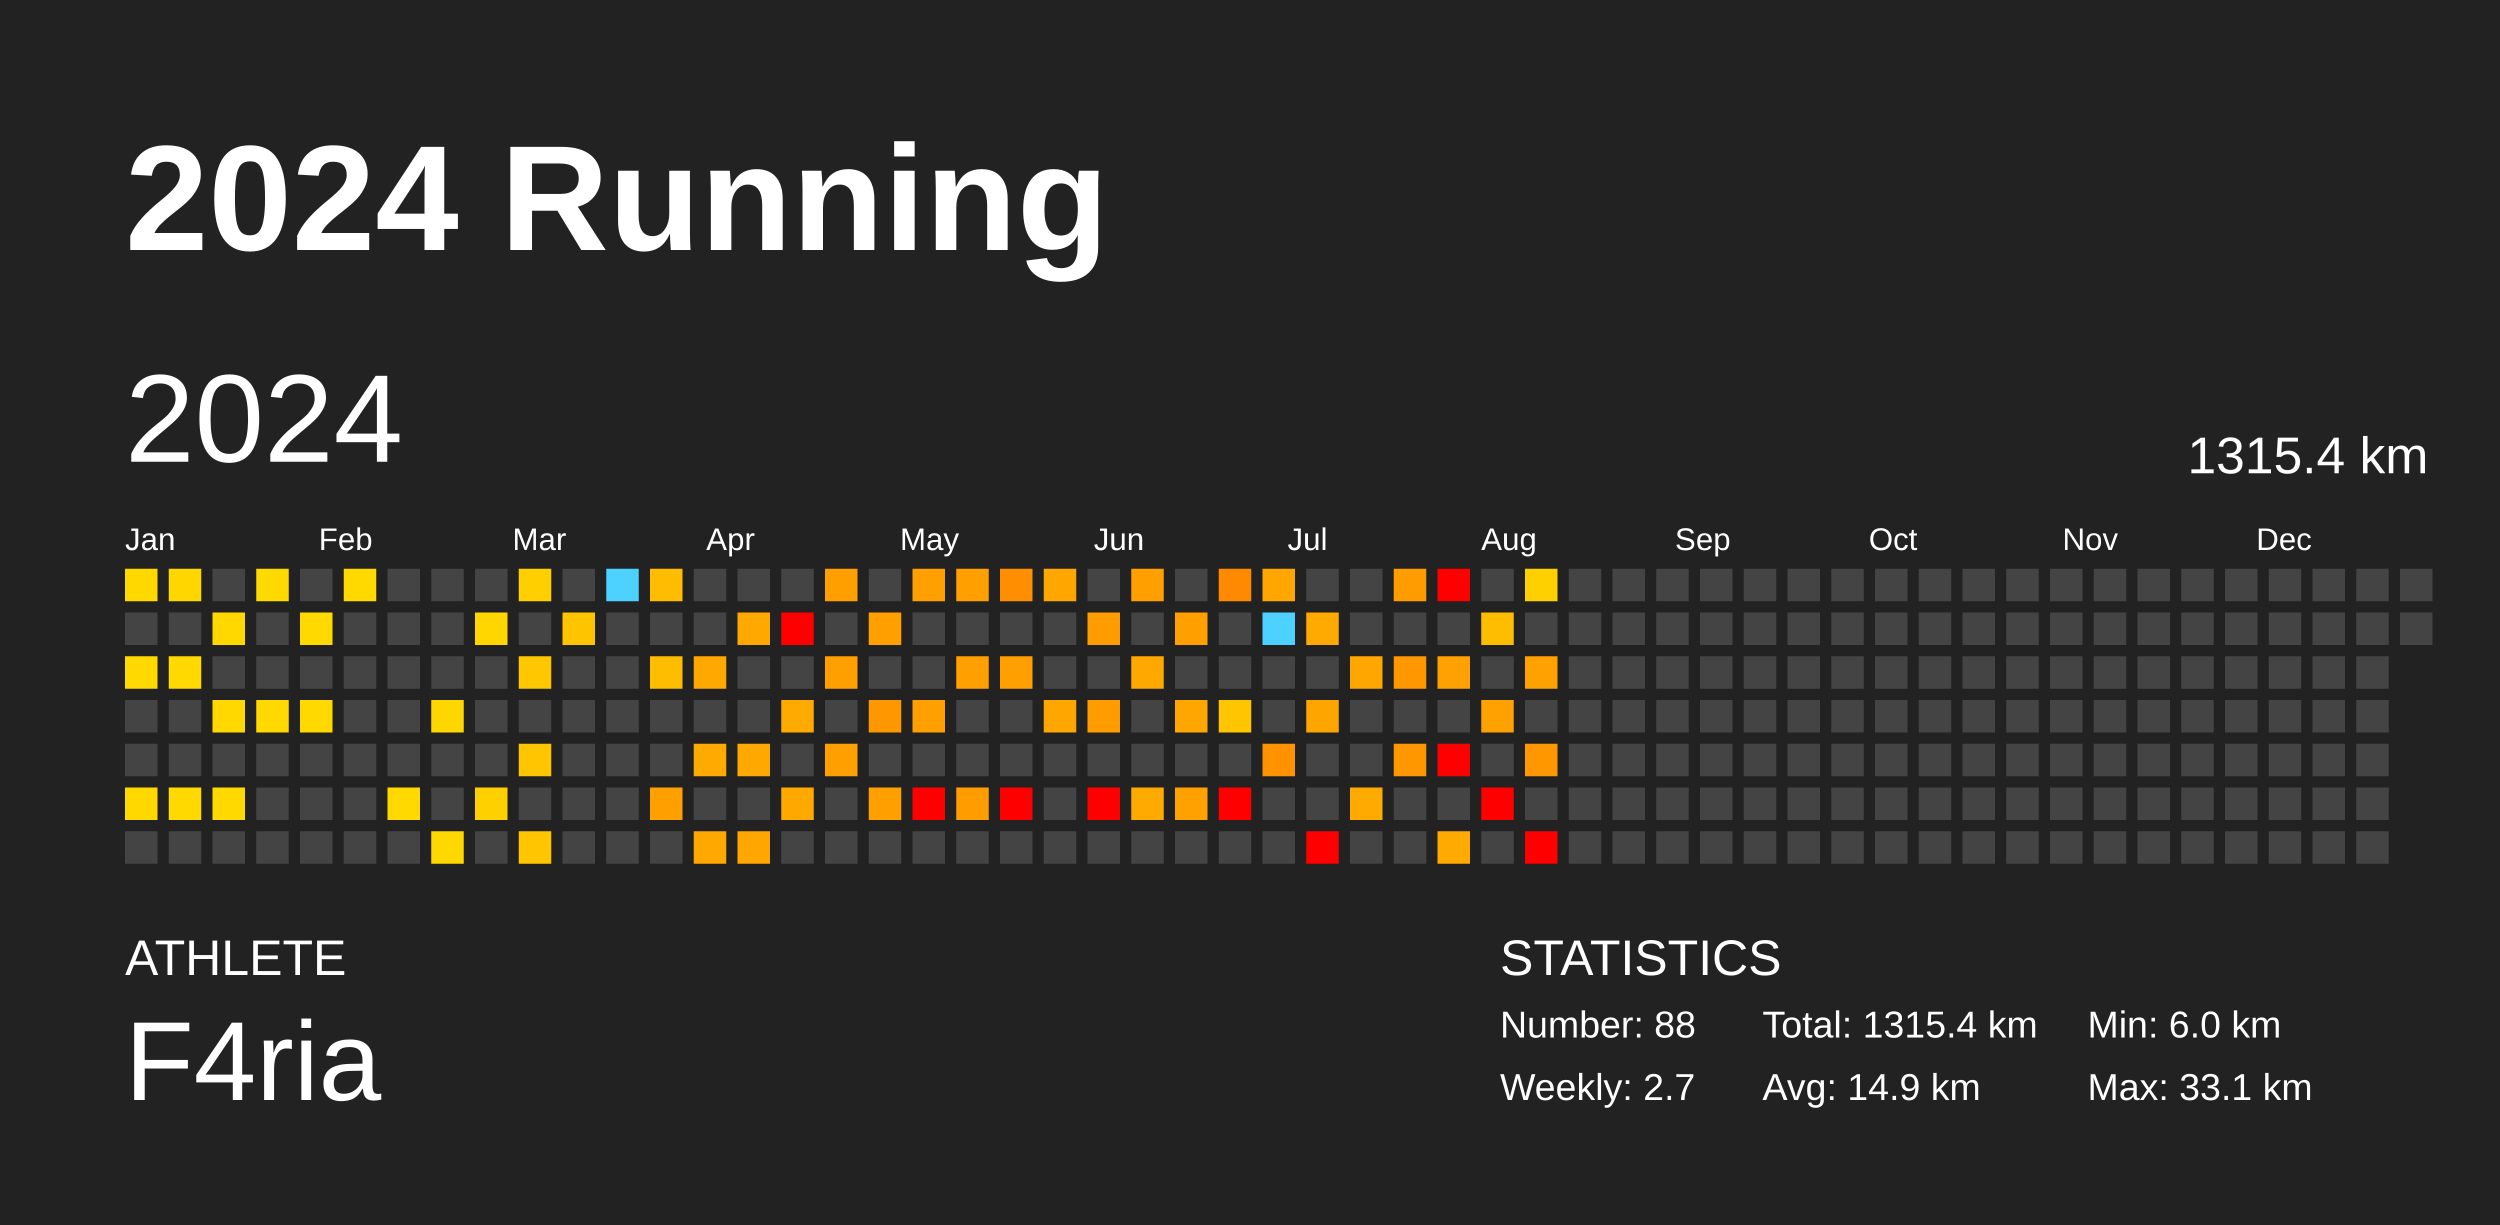
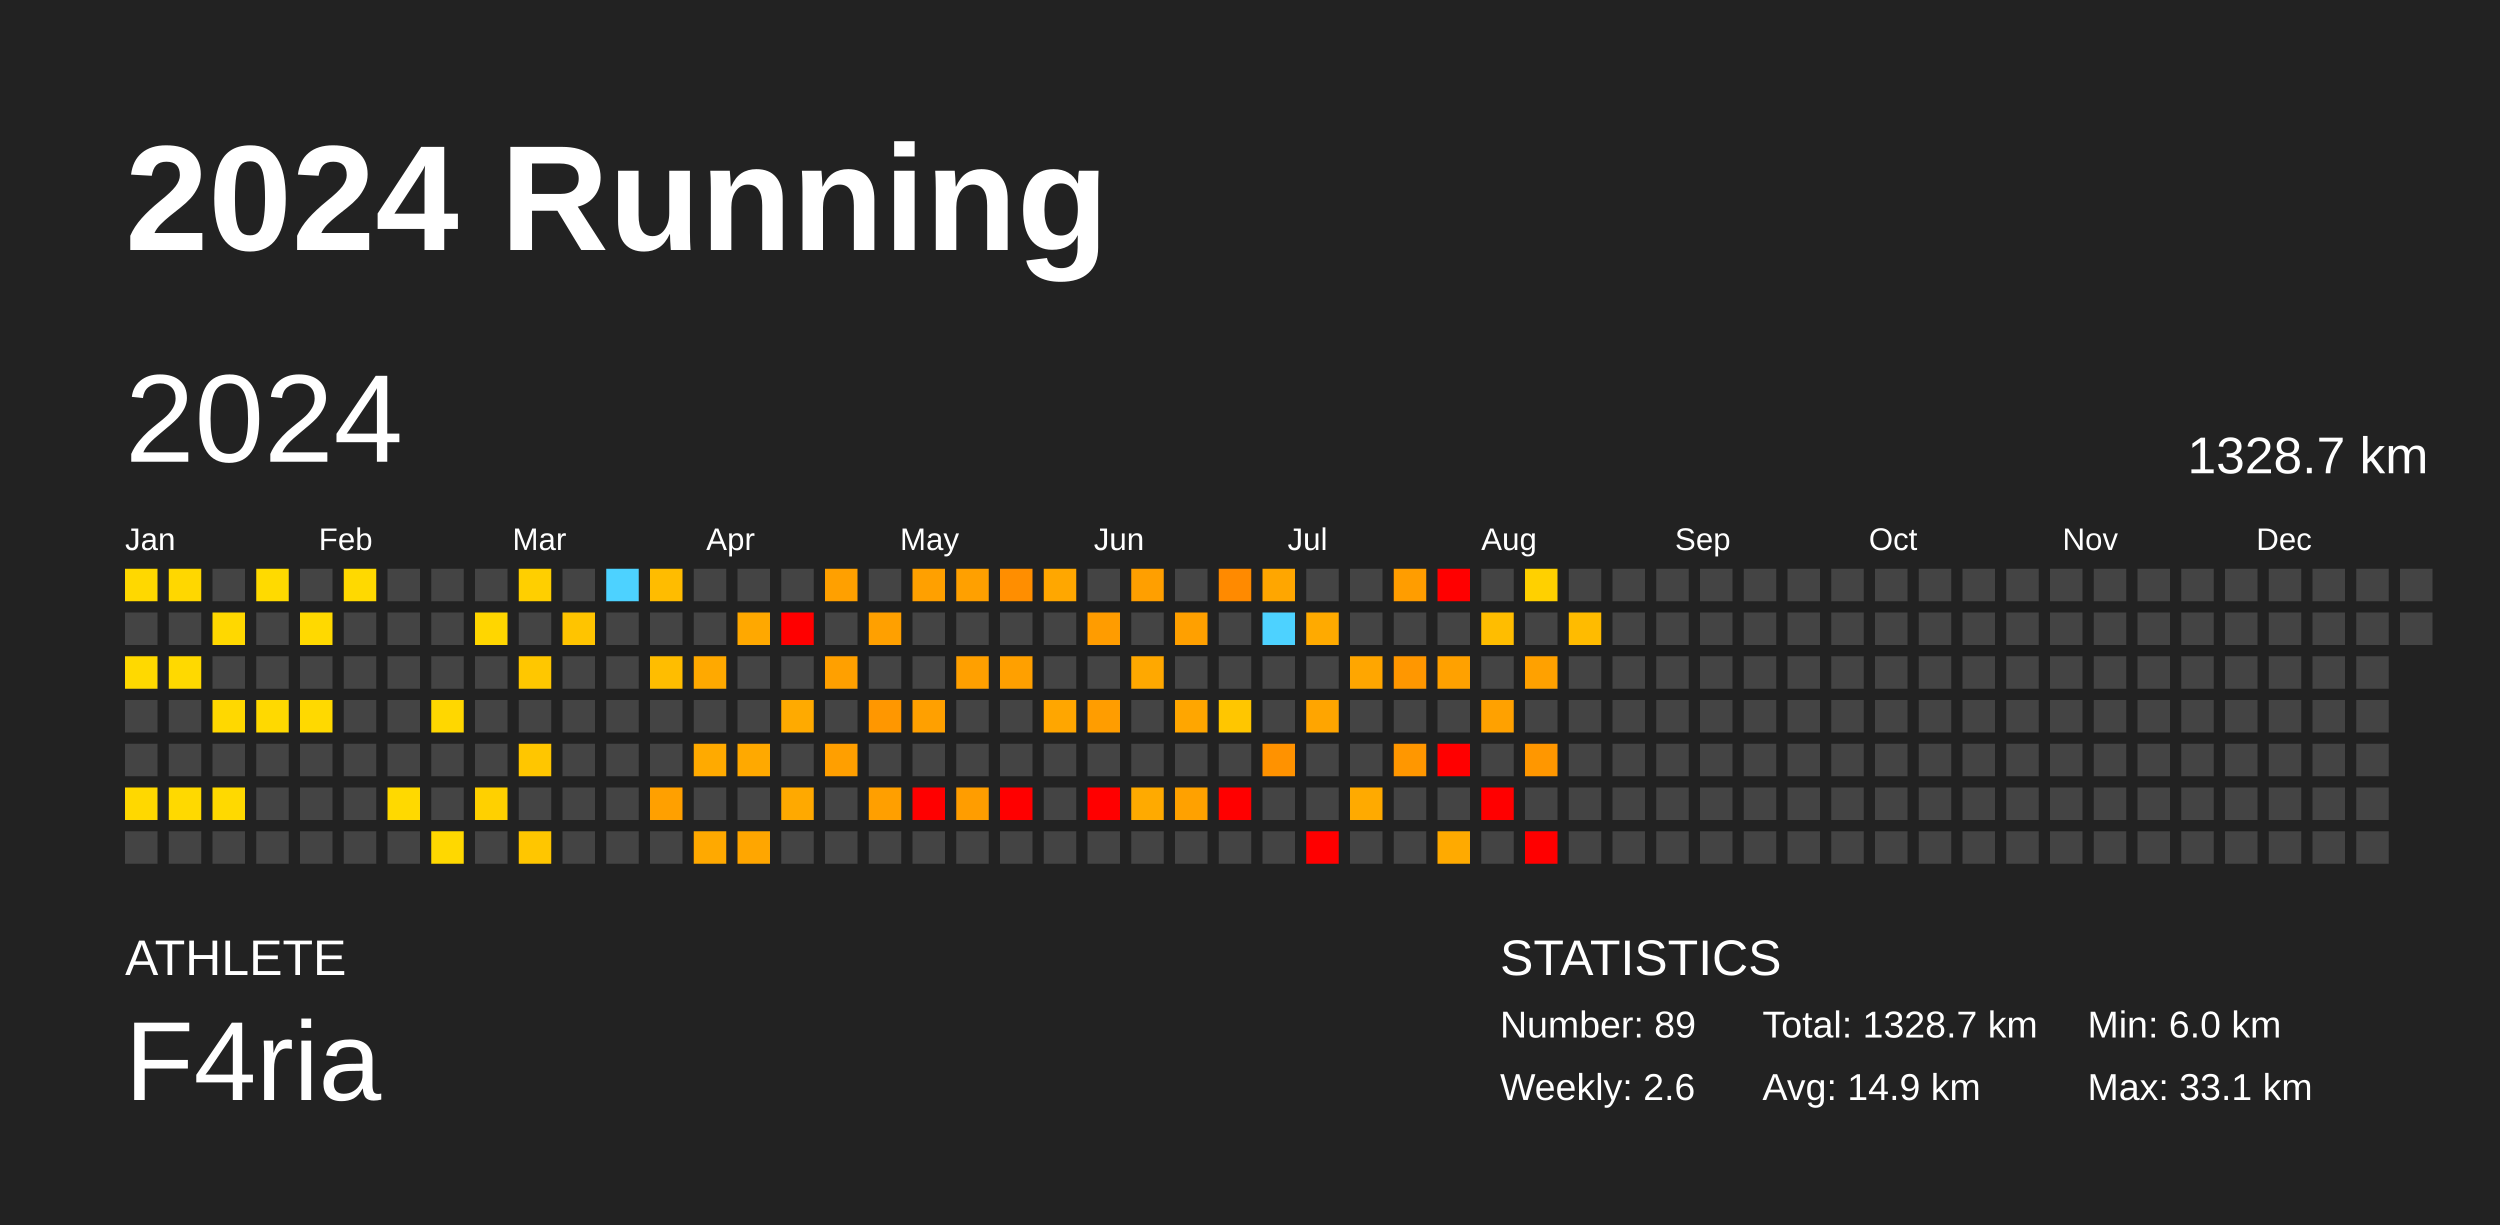
<svg xmlns="http://www.w3.org/2000/svg" baseProfile="full" height="98mm" version="1.1" viewBox="0,0,200,98" width="200mm">
  <defs />
  <rect fill="#222222" height="98" width="200" x="0" y="0" />
  <text fill="#FFFFFF" style="font-size:12px; font-family:Arial; font-weight:bold;" x="10" y="20">2024 Running</text>
  <text fill="#FFFFFF" style="font-size:4px; font-family:Arial" x="10" y="78">ATHLETE</text>
  <text fill="#FFFFFF" style="font-size:9px; font-family:Arial" x="10" y="88">F4ria</text>
  <text fill="#FFFFFF" style="font-size:4px; font-family:Arial" x="120" y="78">STATISTICS</text>
-   <text fill="#FFFFFF" style="font-size:3px; font-family:Arial" x="120" y="83">Number: 88</text>
-   <text fill="#FFFFFF" style="font-size:3px; font-family:Arial" x="120" y="88">Weekly: 2.7</text>
-   <text fill="#FFFFFF" style="font-size:3px; font-family:Arial" x="141" y="83">Total: 1315.4 km</text>
+   <text fill="#FFFFFF" style="font-size:3px; font-family:Arial" x="120" y="83">Number: 89</text>
+   <text fill="#FFFFFF" style="font-size:3px; font-family:Arial" x="120" y="88">Weekly: 2.6</text>
+   <text fill="#FFFFFF" style="font-size:3px; font-family:Arial" x="141" y="83">Total: 1328.7 km</text>
  <text fill="#FFFFFF" style="font-size:3px; font-family:Arial" x="141" y="88">Avg: 14.9 km</text>
  <text fill="#FFFFFF" style="font-size:3px; font-family:Arial" x="167" y="83">Min: 6.0 km</text>
  <text fill="#FFFFFF" style="font-size:3px; font-family:Arial" x="167" y="88">Max: 33.1 km</text>
  <text dominant-baseline="hanging" fill="#FFFFFF" style="font-size:10.0px; font-family:Arial;" x="10" y="30">2024</text>
-   <text dominant-baseline="hanging" fill="#FFFFFF" style="font-size:4.125px; font-family:Arial;" x="175" y="35">1315.4 km</text>
+   <text dominant-baseline="hanging" fill="#FFFFFF" style="font-size:4.125px; font-family:Arial;" x="175" y="35">1328.7 km</text>
  <text fill="#FFFFFF" style="font-size:2.5px; font-family:Arial" x="10.0" y="44">Jan</text>
  <text fill="#FFFFFF" style="font-size:2.5px; font-family:Arial" x="25.5" y="44">Feb</text>
  <text fill="#FFFFFF" style="font-size:2.5px; font-family:Arial" x="41.0" y="44">Mar</text>
  <text fill="#FFFFFF" style="font-size:2.5px; font-family:Arial" x="56.5" y="44">Apr</text>
  <text fill="#FFFFFF" style="font-size:2.5px; font-family:Arial" x="72.0" y="44">May</text>
  <text fill="#FFFFFF" style="font-size:2.5px; font-family:Arial" x="87.5" y="44">Jun</text>
  <text fill="#FFFFFF" style="font-size:2.5px; font-family:Arial" x="103.0" y="44">Jul</text>
  <text fill="#FFFFFF" style="font-size:2.5px; font-family:Arial" x="118.5" y="44">Aug</text>
  <text fill="#FFFFFF" style="font-size:2.5px; font-family:Arial" x="134.0" y="44">Sep</text>
  <text fill="#FFFFFF" style="font-size:2.5px; font-family:Arial" x="149.5" y="44">Oct</text>
  <text fill="#FFFFFF" style="font-size:2.5px; font-family:Arial" x="165.0" y="44">Nov</text>
  <text fill="#FFFFFF" style="font-size:2.5px; font-family:Arial" x="180.5" y="44">Dec</text>
  <rect fill="#ffd800" height="2.6" width="2.6" x="10.0" y="45.5" />
  <rect fill="#444444" height="2.6" width="2.6" x="10.0" y="49.0" />
  <rect fill="#ffd900" height="2.6" width="2.6" x="10.0" y="52.5" />
  <rect fill="#444444" height="2.6" width="2.6" x="10.0" y="56.0" />
  <rect fill="#444444" height="2.6" width="2.6" x="10.0" y="59.5" />
  <rect fill="#ffd800" height="2.6" width="2.6" x="10.0" y="63.0" />
  <rect fill="#444444" height="2.6" width="2.6" x="10.0" y="66.5" />
  <rect fill="#ffd700" height="2.6" width="2.6" x="13.5" y="45.5" />
  <rect fill="#444444" height="2.6" width="2.6" x="13.5" y="49.0" />
  <rect fill="#ffd900" height="2.6" width="2.6" x="13.5" y="52.5" />
  <rect fill="#444444" height="2.6" width="2.6" x="13.5" y="56.0" />
  <rect fill="#444444" height="2.6" width="2.6" x="13.5" y="59.5" />
  <rect fill="#ffd900" height="2.6" width="2.6" x="13.5" y="63.0" />
  <rect fill="#444444" height="2.6" width="2.6" x="13.5" y="66.5" />
  <rect fill="#444444" height="2.6" width="2.6" x="17.0" y="45.5" />
  <rect fill="#ffd800" height="2.6" width="2.6" x="17.0" y="49.0" />
  <rect fill="#444444" height="2.6" width="2.6" x="17.0" y="52.5" />
  <rect fill="#ffd800" height="2.6" width="2.6" x="17.0" y="56.0" />
  <rect fill="#444444" height="2.6" width="2.6" x="17.0" y="59.5" />
  <rect fill="#ffd900" height="2.6" width="2.6" x="17.0" y="63.0" />
  <rect fill="#444444" height="2.6" width="2.6" x="17.0" y="66.5" />
  <rect fill="#ffda00" height="2.6" width="2.6" x="20.5" y="45.5" />
  <rect fill="#444444" height="2.6" width="2.6" x="20.5" y="49.0" />
  <rect fill="#444444" height="2.6" width="2.6" x="20.5" y="52.5" />
  <rect fill="#ffd900" height="2.6" width="2.6" x="20.5" y="56.0" />
  <rect fill="#444444" height="2.6" width="2.6" x="20.5" y="59.5" />
  <rect fill="#444444" height="2.6" width="2.6" x="20.5" y="63.0" />
  <rect fill="#444444" height="2.6" width="2.6" x="20.5" y="66.5" />
  <rect fill="#444444" height="2.6" width="2.6" x="24.0" y="45.5" />
  <rect fill="#ffd900" height="2.6" width="2.6" x="24.0" y="49.0" />
  <rect fill="#444444" height="2.6" width="2.6" x="24.0" y="52.5" />
  <rect fill="#ffd900" height="2.6" width="2.6" x="24.0" y="56.0" />
  <rect fill="#444444" height="2.6" width="2.6" x="24.0" y="59.5" />
  <rect fill="#444444" height="2.6" width="2.6" x="24.0" y="63.0" />
  <rect fill="#444444" height="2.6" width="2.6" x="24.0" y="66.5" />
  <rect fill="#ffd900" height="2.6" width="2.6" x="27.5" y="45.5" />
  <rect fill="#444444" height="2.6" width="2.6" x="27.5" y="49.0" />
  <rect fill="#444444" height="2.6" width="2.6" x="27.5" y="52.5" />
  <rect fill="#444444" height="2.6" width="2.6" x="27.5" y="56.0" />
  <rect fill="#444444" height="2.6" width="2.6" x="27.5" y="59.5" />
  <rect fill="#444444" height="2.6" width="2.6" x="27.5" y="63.0" />
  <rect fill="#444444" height="2.6" width="2.6" x="27.5" y="66.5" />
  <rect fill="#444444" height="2.6" width="2.6" x="31.0" y="45.5" />
  <rect fill="#444444" height="2.6" width="2.6" x="31.0" y="49.0" />
  <rect fill="#444444" height="2.6" width="2.6" x="31.0" y="52.5" />
  <rect fill="#444444" height="2.6" width="2.6" x="31.0" y="56.0" />
  <rect fill="#444444" height="2.6" width="2.6" x="31.0" y="59.5" />
  <rect fill="#ffd900" height="2.6" width="2.6" x="31.0" y="63.0" />
  <rect fill="#444444" height="2.6" width="2.6" x="31.0" y="66.5" />
  <rect fill="#444444" height="2.6" width="2.6" x="34.5" y="45.5" />
  <rect fill="#444444" height="2.6" width="2.6" x="34.5" y="49.0" />
  <rect fill="#444444" height="2.6" width="2.6" x="34.5" y="52.5" />
  <rect fill="#ffd700" height="2.6" width="2.6" x="34.5" y="56.0" />
  <rect fill="#444444" height="2.6" width="2.6" x="34.5" y="59.5" />
  <rect fill="#444444" height="2.6" width="2.6" x="34.5" y="63.0" />
  <rect fill="#ffd800" height="2.6" width="2.6" x="34.5" y="66.5" />
  <rect fill="#444444" height="2.6" width="2.6" x="38.0" y="45.5" />
  <rect fill="#ffd600" height="2.6" width="2.6" x="38.0" y="49.0" />
  <rect fill="#444444" height="2.6" width="2.6" x="38.0" y="52.5" />
  <rect fill="#444444" height="2.6" width="2.6" x="38.0" y="56.0" />
  <rect fill="#444444" height="2.6" width="2.6" x="38.0" y="59.5" />
  <rect fill="#ffd000" height="2.6" width="2.6" x="38.0" y="63.0" />
  <rect fill="#444444" height="2.6" width="2.6" x="38.0" y="66.5" />
  <rect fill="#ffcf00" height="2.6" width="2.6" x="41.5" y="45.5" />
  <rect fill="#444444" height="2.6" width="2.6" x="41.5" y="49.0" />
  <rect fill="#ffc700" height="2.6" width="2.6" x="41.5" y="52.5" />
  <rect fill="#444444" height="2.6" width="2.6" x="41.5" y="56.0" />
  <rect fill="#ffc600" height="2.6" width="2.6" x="41.5" y="59.5" />
  <rect fill="#444444" height="2.6" width="2.6" x="41.5" y="63.0" />
  <rect fill="#ffc600" height="2.6" width="2.6" x="41.5" y="66.5" />
  <rect fill="#444444" height="2.6" width="2.6" x="45.0" y="45.5" />
  <rect fill="#ffc400" height="2.6" width="2.6" x="45.0" y="49.0" />
  <rect fill="#444444" height="2.6" width="2.6" x="45.0" y="52.5" />
  <rect fill="#444444" height="2.6" width="2.6" x="45.0" y="56.0" />
  <rect fill="#444444" height="2.6" width="2.6" x="45.0" y="59.5" />
  <rect fill="#444444" height="2.6" width="2.6" x="45.0" y="63.0" />
  <rect fill="#444444" height="2.6" width="2.6" x="45.0" y="66.5" />
  <rect fill="#4dd2ff" height="2.6" width="2.6" x="48.5" y="45.5" />
  <rect fill="#444444" height="2.6" width="2.6" x="48.5" y="49.0" />
  <rect fill="#444444" height="2.6" width="2.6" x="48.5" y="52.5" />
  <rect fill="#444444" height="2.6" width="2.6" x="48.5" y="56.0" />
  <rect fill="#444444" height="2.6" width="2.6" x="48.5" y="59.5" />
  <rect fill="#444444" height="2.6" width="2.6" x="48.5" y="63.0" />
  <rect fill="#444444" height="2.6" width="2.6" x="48.5" y="66.5" />
  <rect fill="#ffbc00" height="2.6" width="2.6" x="52.0" y="45.5" />
  <rect fill="#444444" height="2.6" width="2.6" x="52.0" y="49.0" />
  <rect fill="#ffbd00" height="2.6" width="2.6" x="52.0" y="52.5" />
  <rect fill="#444444" height="2.6" width="2.6" x="52.0" y="56.0" />
  <rect fill="#444444" height="2.6" width="2.6" x="52.0" y="59.5" />
  <rect fill="#ffa000" height="2.6" width="2.6" x="52.0" y="63.0" />
  <rect fill="#444444" height="2.6" width="2.6" x="52.0" y="66.5" />
  <rect fill="#444444" height="2.6" width="2.6" x="55.5" y="45.5" />
  <rect fill="#444444" height="2.6" width="2.6" x="55.5" y="49.0" />
  <rect fill="#ffa900" height="2.6" width="2.6" x="55.5" y="52.5" />
  <rect fill="#444444" height="2.6" width="2.6" x="55.5" y="56.0" />
  <rect fill="#ffaa00" height="2.6" width="2.6" x="55.5" y="59.5" />
  <rect fill="#444444" height="2.6" width="2.6" x="55.5" y="63.0" />
  <rect fill="#ffa900" height="2.6" width="2.6" x="55.5" y="66.5" />
  <rect fill="#444444" height="2.6" width="2.6" x="59.0" y="45.5" />
  <rect fill="#ffa800" height="2.6" width="2.6" x="59.0" y="49.0" />
  <rect fill="#444444" height="2.6" width="2.6" x="59.0" y="52.5" />
  <rect fill="#444444" height="2.6" width="2.6" x="59.0" y="56.0" />
  <rect fill="#ffa900" height="2.6" width="2.6" x="59.0" y="59.5" />
  <rect fill="#444444" height="2.6" width="2.6" x="59.0" y="63.0" />
  <rect fill="#ffa600" height="2.6" width="2.6" x="59.0" y="66.5" />
  <rect fill="#444444" height="2.6" width="2.6" x="62.5" y="45.5" />
  <rect fill="red" height="2.6" width="2.6" x="62.5" y="49.0" />
  <rect fill="#444444" height="2.6" width="2.6" x="62.5" y="52.5" />
  <rect fill="#ffaa00" height="2.6" width="2.6" x="62.5" y="56.0" />
  <rect fill="#444444" height="2.6" width="2.6" x="62.5" y="59.5" />
  <rect fill="#ffa900" height="2.6" width="2.6" x="62.5" y="63.0" />
  <rect fill="#444444" height="2.6" width="2.6" x="62.5" y="66.5" />
  <rect fill="#ffa000" height="2.6" width="2.6" x="66.0" y="45.5" />
  <rect fill="#444444" height="2.6" width="2.6" x="66.0" y="49.0" />
  <rect fill="#ffa000" height="2.6" width="2.6" x="66.0" y="52.5" />
  <rect fill="#444444" height="2.6" width="2.6" x="66.0" y="56.0" />
  <rect fill="#ff9f00" height="2.6" width="2.6" x="66.0" y="59.5" />
  <rect fill="#444444" height="2.6" width="2.6" x="66.0" y="63.0" />
  <rect fill="#444444" height="2.6" width="2.6" x="66.0" y="66.5" />
  <rect fill="#444444" height="2.6" width="2.6" x="69.5" y="45.5" />
  <rect fill="#ffa000" height="2.6" width="2.6" x="69.5" y="49.0" />
  <rect fill="#444444" height="2.6" width="2.6" x="69.5" y="52.5" />
  <rect fill="#ff9700" height="2.6" width="2.6" x="69.5" y="56.0" />
  <rect fill="#444444" height="2.6" width="2.6" x="69.5" y="59.5" />
  <rect fill="#ff9f00" height="2.6" width="2.6" x="69.5" y="63.0" />
  <rect fill="#444444" height="2.6" width="2.6" x="69.5" y="66.5" />
  <rect fill="#ffa000" height="2.6" width="2.6" x="73.0" y="45.5" />
  <rect fill="#444444" height="2.6" width="2.6" x="73.0" y="49.0" />
  <rect fill="#444444" height="2.6" width="2.6" x="73.0" y="52.5" />
  <rect fill="#ffa000" height="2.6" width="2.6" x="73.0" y="56.0" />
  <rect fill="#444444" height="2.6" width="2.6" x="73.0" y="59.5" />
  <rect fill="red" height="2.6" width="2.6" x="73.0" y="63.0" />
  <rect fill="#444444" height="2.6" width="2.6" x="73.0" y="66.5" />
  <rect fill="#ffa000" height="2.6" width="2.6" x="76.5" y="45.5" />
  <rect fill="#444444" height="2.6" width="2.6" x="76.5" y="49.0" />
  <rect fill="#ffa000" height="2.6" width="2.6" x="76.5" y="52.5" />
  <rect fill="#444444" height="2.6" width="2.6" x="76.5" y="56.0" />
  <rect fill="#444444" height="2.6" width="2.6" x="76.5" y="59.5" />
  <rect fill="#ff9d00" height="2.6" width="2.6" x="76.5" y="63.0" />
  <rect fill="#444444" height="2.6" width="2.6" x="76.5" y="66.5" />
  <rect fill="#ff8e00" height="2.6" width="2.6" x="80.0" y="45.5" />
  <rect fill="#444444" height="2.6" width="2.6" x="80.0" y="49.0" />
  <rect fill="#ffa000" height="2.6" width="2.6" x="80.0" y="52.5" />
  <rect fill="#444444" height="2.6" width="2.6" x="80.0" y="56.0" />
  <rect fill="#444444" height="2.6" width="2.6" x="80.0" y="59.5" />
  <rect fill="red" height="2.6" width="2.6" x="80.0" y="63.0" />
  <rect fill="#444444" height="2.6" width="2.6" x="80.0" y="66.5" />
  <rect fill="#ffa700" height="2.6" width="2.6" x="83.5" y="45.5" />
  <rect fill="#444444" height="2.6" width="2.6" x="83.5" y="49.0" />
  <rect fill="#444444" height="2.6" width="2.6" x="83.5" y="52.5" />
  <rect fill="#ffa600" height="2.6" width="2.6" x="83.5" y="56.0" />
  <rect fill="#444444" height="2.6" width="2.6" x="83.5" y="59.5" />
  <rect fill="#444444" height="2.6" width="2.6" x="83.5" y="63.0" />
  <rect fill="#444444" height="2.6" width="2.6" x="83.5" y="66.5" />
  <rect fill="#444444" height="2.6" width="2.6" x="87.0" y="45.5" />
  <rect fill="#ff9c00" height="2.6" width="2.6" x="87.0" y="49.0" />
  <rect fill="#444444" height="2.6" width="2.6" x="87.0" y="52.5" />
  <rect fill="#ff9d00" height="2.6" width="2.6" x="87.0" y="56.0" />
  <rect fill="#444444" height="2.6" width="2.6" x="87.0" y="59.5" />
  <rect fill="red" height="2.6" width="2.6" x="87.0" y="63.0" />
  <rect fill="#444444" height="2.6" width="2.6" x="87.0" y="66.5" />
  <rect fill="#ff9f00" height="2.6" width="2.6" x="90.5" y="45.5" />
  <rect fill="#444444" height="2.6" width="2.6" x="90.5" y="49.0" />
  <rect fill="#ffa800" height="2.6" width="2.6" x="90.5" y="52.5" />
  <rect fill="#444444" height="2.6" width="2.6" x="90.5" y="56.0" />
  <rect fill="#444444" height="2.6" width="2.6" x="90.5" y="59.5" />
  <rect fill="#ffaa00" height="2.6" width="2.6" x="90.5" y="63.0" />
  <rect fill="#444444" height="2.6" width="2.6" x="90.5" y="66.5" />
  <rect fill="#444444" height="2.6" width="2.6" x="94.0" y="45.5" />
  <rect fill="#ffa000" height="2.6" width="2.6" x="94.0" y="49.0" />
  <rect fill="#444444" height="2.6" width="2.6" x="94.0" y="52.5" />
  <rect fill="#ffa600" height="2.6" width="2.6" x="94.0" y="56.0" />
  <rect fill="#444444" height="2.6" width="2.6" x="94.0" y="59.5" />
  <rect fill="#ffa100" height="2.6" width="2.6" x="94.0" y="63.0" />
  <rect fill="#444444" height="2.6" width="2.6" x="94.0" y="66.5" />
  <rect fill="#ff8a00" height="2.6" width="2.6" x="97.5" y="45.5" />
  <rect fill="#444444" height="2.6" width="2.6" x="97.5" y="49.0" />
  <rect fill="#444444" height="2.6" width="2.6" x="97.5" y="52.5" />
  <rect fill="#ffc600" height="2.6" width="2.6" x="97.5" y="56.0" />
  <rect fill="#444444" height="2.6" width="2.6" x="97.5" y="59.5" />
  <rect fill="red" height="2.6" width="2.6" x="97.5" y="63.0" />
  <rect fill="#444444" height="2.6" width="2.6" x="97.5" y="66.5" />
  <rect fill="#ffa600" height="2.6" width="2.6" x="101.0" y="45.5" />
  <rect fill="#4dd2ff" height="2.6" width="2.6" x="101.0" y="49.0" />
  <rect fill="#444444" height="2.6" width="2.6" x="101.0" y="52.5" />
  <rect fill="#444444" height="2.6" width="2.6" x="101.0" y="56.0" />
  <rect fill="#ff9200" height="2.6" width="2.6" x="101.0" y="59.5" />
  <rect fill="#444444" height="2.6" width="2.6" x="101.0" y="63.0" />
  <rect fill="#444444" height="2.6" width="2.6" x="101.0" y="66.5" />
  <rect fill="#444444" height="2.6" width="2.6" x="104.5" y="45.5" />
  <rect fill="#ffaa00" height="2.6" width="2.6" x="104.5" y="49.0" />
  <rect fill="#444444" height="2.6" width="2.6" x="104.5" y="52.5" />
  <rect fill="#ffa500" height="2.6" width="2.6" x="104.5" y="56.0" />
  <rect fill="#444444" height="2.6" width="2.6" x="104.5" y="59.5" />
  <rect fill="#444444" height="2.6" width="2.6" x="104.5" y="63.0" />
  <rect fill="red" height="2.6" width="2.6" x="104.5" y="66.5" />
  <rect fill="#444444" height="2.6" width="2.6" x="108.0" y="45.5" />
  <rect fill="#444444" height="2.6" width="2.6" x="108.0" y="49.0" />
  <rect fill="#ffa600" height="2.6" width="2.6" x="108.0" y="52.5" />
  <rect fill="#444444" height="2.6" width="2.6" x="108.0" y="56.0" />
  <rect fill="#444444" height="2.6" width="2.6" x="108.0" y="59.5" />
  <rect fill="#ffaa00" height="2.6" width="2.6" x="108.0" y="63.0" />
  <rect fill="#444444" height="2.6" width="2.6" x="108.0" y="66.5" />
  <rect fill="#ff9d00" height="2.6" width="2.6" x="111.5" y="45.5" />
  <rect fill="#444444" height="2.6" width="2.6" x="111.5" y="49.0" />
  <rect fill="#ff9700" height="2.6" width="2.6" x="111.5" y="52.5" />
  <rect fill="#444444" height="2.6" width="2.6" x="111.5" y="56.0" />
  <rect fill="#ff9700" height="2.6" width="2.6" x="111.5" y="59.5" />
  <rect fill="#444444" height="2.6" width="2.6" x="111.5" y="63.0" />
  <rect fill="#444444" height="2.6" width="2.6" x="111.5" y="66.5" />
  <rect fill="red" height="2.6" width="2.6" x="115.0" y="45.5" />
  <rect fill="#444444" height="2.6" width="2.6" x="115.0" y="49.0" />
  <rect fill="#ffa100" height="2.6" width="2.6" x="115.0" y="52.5" />
  <rect fill="#444444" height="2.6" width="2.6" x="115.0" y="56.0" />
  <rect fill="red" height="2.6" width="2.6" x="115.0" y="59.5" />
  <rect fill="#444444" height="2.6" width="2.6" x="115.0" y="63.0" />
  <rect fill="#ffaa00" height="2.6" width="2.6" x="115.0" y="66.5" />
  <rect fill="#444444" height="2.6" width="2.6" x="118.5" y="45.5" />
  <rect fill="#ffbd00" height="2.6" width="2.6" x="118.5" y="49.0" />
  <rect fill="#444444" height="2.6" width="2.6" x="118.5" y="52.5" />
  <rect fill="#ffa100" height="2.6" width="2.6" x="118.5" y="56.0" />
  <rect fill="#444444" height="2.6" width="2.6" x="118.5" y="59.5" />
  <rect fill="red" height="2.6" width="2.6" x="118.5" y="63.0" />
  <rect fill="#444444" height="2.6" width="2.6" x="118.5" y="66.5" />
  <rect fill="#ffd000" height="2.6" width="2.6" x="122.0" y="45.5" />
  <rect fill="#444444" height="2.6" width="2.6" x="122.0" y="49.0" />
  <rect fill="#ffa100" height="2.6" width="2.6" x="122.0" y="52.5" />
  <rect fill="#444444" height="2.6" width="2.6" x="122.0" y="56.0" />
  <rect fill="#ff9700" height="2.6" width="2.6" x="122.0" y="59.5" />
  <rect fill="#444444" height="2.6" width="2.6" x="122.0" y="63.0" />
  <rect fill="red" height="2.6" width="2.6" x="122.0" y="66.5" />
  <rect fill="#444444" height="2.6" width="2.6" x="125.5" y="45.5" />
-   <rect fill="#444444" height="2.6" width="2.6" x="125.5" y="49.0" />
+   <rect fill="#ffbb00" height="2.6" width="2.6" x="125.5" y="49.0" />
  <rect fill="#444444" height="2.6" width="2.6" x="125.5" y="52.5" />
  <rect fill="#444444" height="2.6" width="2.6" x="125.5" y="56.0" />
  <rect fill="#444444" height="2.6" width="2.6" x="125.5" y="59.5" />
  <rect fill="#444444" height="2.6" width="2.6" x="125.5" y="63.0" />
  <rect fill="#444444" height="2.6" width="2.6" x="125.5" y="66.5" />
  <rect fill="#444444" height="2.6" width="2.6" x="129.0" y="45.5" />
  <rect fill="#444444" height="2.6" width="2.6" x="129.0" y="49.0" />
  <rect fill="#444444" height="2.6" width="2.6" x="129.0" y="52.5" />
  <rect fill="#444444" height="2.6" width="2.6" x="129.0" y="56.0" />
  <rect fill="#444444" height="2.6" width="2.6" x="129.0" y="59.5" />
  <rect fill="#444444" height="2.6" width="2.6" x="129.0" y="63.0" />
  <rect fill="#444444" height="2.6" width="2.6" x="129.0" y="66.5" />
  <rect fill="#444444" height="2.6" width="2.6" x="132.5" y="45.5" />
  <rect fill="#444444" height="2.6" width="2.6" x="132.5" y="49.0" />
  <rect fill="#444444" height="2.6" width="2.6" x="132.5" y="52.5" />
  <rect fill="#444444" height="2.6" width="2.6" x="132.5" y="56.0" />
  <rect fill="#444444" height="2.6" width="2.6" x="132.5" y="59.5" />
  <rect fill="#444444" height="2.6" width="2.6" x="132.5" y="63.0" />
  <rect fill="#444444" height="2.6" width="2.6" x="132.5" y="66.5" />
  <rect fill="#444444" height="2.6" width="2.6" x="136.0" y="45.5" />
  <rect fill="#444444" height="2.6" width="2.6" x="136.0" y="49.0" />
  <rect fill="#444444" height="2.6" width="2.6" x="136.0" y="52.5" />
  <rect fill="#444444" height="2.6" width="2.6" x="136.0" y="56.0" />
  <rect fill="#444444" height="2.6" width="2.6" x="136.0" y="59.5" />
  <rect fill="#444444" height="2.6" width="2.6" x="136.0" y="63.0" />
  <rect fill="#444444" height="2.6" width="2.6" x="136.0" y="66.5" />
  <rect fill="#444444" height="2.6" width="2.6" x="139.5" y="45.5" />
  <rect fill="#444444" height="2.6" width="2.6" x="139.5" y="49.0" />
  <rect fill="#444444" height="2.6" width="2.6" x="139.5" y="52.5" />
  <rect fill="#444444" height="2.6" width="2.6" x="139.5" y="56.0" />
  <rect fill="#444444" height="2.6" width="2.6" x="139.5" y="59.5" />
  <rect fill="#444444" height="2.6" width="2.6" x="139.5" y="63.0" />
  <rect fill="#444444" height="2.6" width="2.6" x="139.5" y="66.5" />
  <rect fill="#444444" height="2.6" width="2.6" x="143.0" y="45.5" />
  <rect fill="#444444" height="2.6" width="2.6" x="143.0" y="49.0" />
  <rect fill="#444444" height="2.6" width="2.6" x="143.0" y="52.5" />
  <rect fill="#444444" height="2.6" width="2.6" x="143.0" y="56.0" />
  <rect fill="#444444" height="2.6" width="2.6" x="143.0" y="59.5" />
  <rect fill="#444444" height="2.6" width="2.6" x="143.0" y="63.0" />
  <rect fill="#444444" height="2.6" width="2.6" x="143.0" y="66.5" />
  <rect fill="#444444" height="2.6" width="2.6" x="146.5" y="45.5" />
  <rect fill="#444444" height="2.6" width="2.6" x="146.5" y="49.0" />
  <rect fill="#444444" height="2.6" width="2.6" x="146.5" y="52.5" />
  <rect fill="#444444" height="2.6" width="2.6" x="146.5" y="56.0" />
  <rect fill="#444444" height="2.6" width="2.6" x="146.5" y="59.5" />
  <rect fill="#444444" height="2.6" width="2.6" x="146.5" y="63.0" />
  <rect fill="#444444" height="2.6" width="2.6" x="146.5" y="66.5" />
  <rect fill="#444444" height="2.6" width="2.6" x="150.0" y="45.5" />
  <rect fill="#444444" height="2.6" width="2.6" x="150.0" y="49.0" />
  <rect fill="#444444" height="2.6" width="2.6" x="150.0" y="52.5" />
  <rect fill="#444444" height="2.6" width="2.6" x="150.0" y="56.0" />
  <rect fill="#444444" height="2.6" width="2.6" x="150.0" y="59.5" />
  <rect fill="#444444" height="2.6" width="2.6" x="150.0" y="63.0" />
  <rect fill="#444444" height="2.6" width="2.6" x="150.0" y="66.5" />
  <rect fill="#444444" height="2.6" width="2.6" x="153.5" y="45.5" />
  <rect fill="#444444" height="2.6" width="2.6" x="153.5" y="49.0" />
  <rect fill="#444444" height="2.6" width="2.6" x="153.5" y="52.5" />
  <rect fill="#444444" height="2.6" width="2.6" x="153.5" y="56.0" />
  <rect fill="#444444" height="2.6" width="2.6" x="153.5" y="59.5" />
  <rect fill="#444444" height="2.6" width="2.6" x="153.5" y="63.0" />
  <rect fill="#444444" height="2.6" width="2.6" x="153.5" y="66.5" />
  <rect fill="#444444" height="2.6" width="2.6" x="157.0" y="45.5" />
  <rect fill="#444444" height="2.6" width="2.6" x="157.0" y="49.0" />
  <rect fill="#444444" height="2.6" width="2.6" x="157.0" y="52.5" />
  <rect fill="#444444" height="2.6" width="2.6" x="157.0" y="56.0" />
  <rect fill="#444444" height="2.6" width="2.6" x="157.0" y="59.5" />
  <rect fill="#444444" height="2.6" width="2.6" x="157.0" y="63.0" />
  <rect fill="#444444" height="2.6" width="2.6" x="157.0" y="66.5" />
  <rect fill="#444444" height="2.6" width="2.6" x="160.5" y="45.5" />
  <rect fill="#444444" height="2.6" width="2.6" x="160.5" y="49.0" />
  <rect fill="#444444" height="2.6" width="2.6" x="160.5" y="52.5" />
  <rect fill="#444444" height="2.6" width="2.6" x="160.5" y="56.0" />
  <rect fill="#444444" height="2.6" width="2.6" x="160.5" y="59.5" />
  <rect fill="#444444" height="2.6" width="2.6" x="160.5" y="63.0" />
  <rect fill="#444444" height="2.6" width="2.6" x="160.5" y="66.5" />
  <rect fill="#444444" height="2.6" width="2.6" x="164.0" y="45.5" />
  <rect fill="#444444" height="2.6" width="2.6" x="164.0" y="49.0" />
  <rect fill="#444444" height="2.6" width="2.6" x="164.0" y="52.5" />
  <rect fill="#444444" height="2.6" width="2.6" x="164.0" y="56.0" />
  <rect fill="#444444" height="2.6" width="2.6" x="164.0" y="59.5" />
  <rect fill="#444444" height="2.6" width="2.6" x="164.0" y="63.0" />
  <rect fill="#444444" height="2.6" width="2.6" x="164.0" y="66.5" />
  <rect fill="#444444" height="2.6" width="2.6" x="167.5" y="45.5" />
  <rect fill="#444444" height="2.6" width="2.6" x="167.5" y="49.0" />
  <rect fill="#444444" height="2.6" width="2.6" x="167.5" y="52.5" />
  <rect fill="#444444" height="2.6" width="2.6" x="167.5" y="56.0" />
  <rect fill="#444444" height="2.6" width="2.6" x="167.5" y="59.5" />
  <rect fill="#444444" height="2.6" width="2.6" x="167.5" y="63.0" />
  <rect fill="#444444" height="2.6" width="2.6" x="167.5" y="66.5" />
  <rect fill="#444444" height="2.6" width="2.6" x="171.0" y="45.5" />
  <rect fill="#444444" height="2.6" width="2.6" x="171.0" y="49.0" />
  <rect fill="#444444" height="2.6" width="2.6" x="171.0" y="52.5" />
  <rect fill="#444444" height="2.6" width="2.6" x="171.0" y="56.0" />
  <rect fill="#444444" height="2.6" width="2.6" x="171.0" y="59.5" />
  <rect fill="#444444" height="2.6" width="2.6" x="171.0" y="63.0" />
  <rect fill="#444444" height="2.6" width="2.6" x="171.0" y="66.5" />
  <rect fill="#444444" height="2.6" width="2.6" x="174.5" y="45.5" />
  <rect fill="#444444" height="2.6" width="2.6" x="174.5" y="49.0" />
  <rect fill="#444444" height="2.6" width="2.6" x="174.5" y="52.5" />
  <rect fill="#444444" height="2.6" width="2.6" x="174.5" y="56.0" />
  <rect fill="#444444" height="2.6" width="2.6" x="174.5" y="59.5" />
  <rect fill="#444444" height="2.6" width="2.6" x="174.5" y="63.0" />
  <rect fill="#444444" height="2.6" width="2.6" x="174.5" y="66.5" />
  <rect fill="#444444" height="2.6" width="2.6" x="178.0" y="45.5" />
  <rect fill="#444444" height="2.6" width="2.6" x="178.0" y="49.0" />
  <rect fill="#444444" height="2.6" width="2.6" x="178.0" y="52.5" />
  <rect fill="#444444" height="2.6" width="2.6" x="178.0" y="56.0" />
  <rect fill="#444444" height="2.6" width="2.6" x="178.0" y="59.5" />
  <rect fill="#444444" height="2.6" width="2.6" x="178.0" y="63.0" />
  <rect fill="#444444" height="2.6" width="2.6" x="178.0" y="66.5" />
  <rect fill="#444444" height="2.6" width="2.6" x="181.5" y="45.5" />
  <rect fill="#444444" height="2.6" width="2.6" x="181.5" y="49.0" />
  <rect fill="#444444" height="2.6" width="2.6" x="181.5" y="52.5" />
  <rect fill="#444444" height="2.6" width="2.6" x="181.5" y="56.0" />
  <rect fill="#444444" height="2.6" width="2.6" x="181.5" y="59.5" />
  <rect fill="#444444" height="2.6" width="2.6" x="181.5" y="63.0" />
  <rect fill="#444444" height="2.6" width="2.6" x="181.5" y="66.5" />
  <rect fill="#444444" height="2.6" width="2.6" x="185.0" y="45.5" />
  <rect fill="#444444" height="2.6" width="2.6" x="185.0" y="49.0" />
  <rect fill="#444444" height="2.6" width="2.6" x="185.0" y="52.5" />
  <rect fill="#444444" height="2.6" width="2.6" x="185.0" y="56.0" />
  <rect fill="#444444" height="2.6" width="2.6" x="185.0" y="59.5" />
  <rect fill="#444444" height="2.6" width="2.6" x="185.0" y="63.0" />
  <rect fill="#444444" height="2.6" width="2.6" x="185.0" y="66.5" />
  <rect fill="#444444" height="2.6" width="2.6" x="188.5" y="45.5" />
  <rect fill="#444444" height="2.6" width="2.6" x="188.5" y="49.0" />
  <rect fill="#444444" height="2.6" width="2.6" x="188.5" y="52.5" />
  <rect fill="#444444" height="2.6" width="2.6" x="188.5" y="56.0" />
  <rect fill="#444444" height="2.6" width="2.6" x="188.5" y="59.5" />
  <rect fill="#444444" height="2.6" width="2.6" x="188.5" y="63.0" />
  <rect fill="#444444" height="2.6" width="2.6" x="188.5" y="66.5" />
  <rect fill="#444444" height="2.6" width="2.6" x="192.0" y="45.5" />
  <rect fill="#444444" height="2.6" width="2.6" x="192.0" y="49.0" />
</svg>
